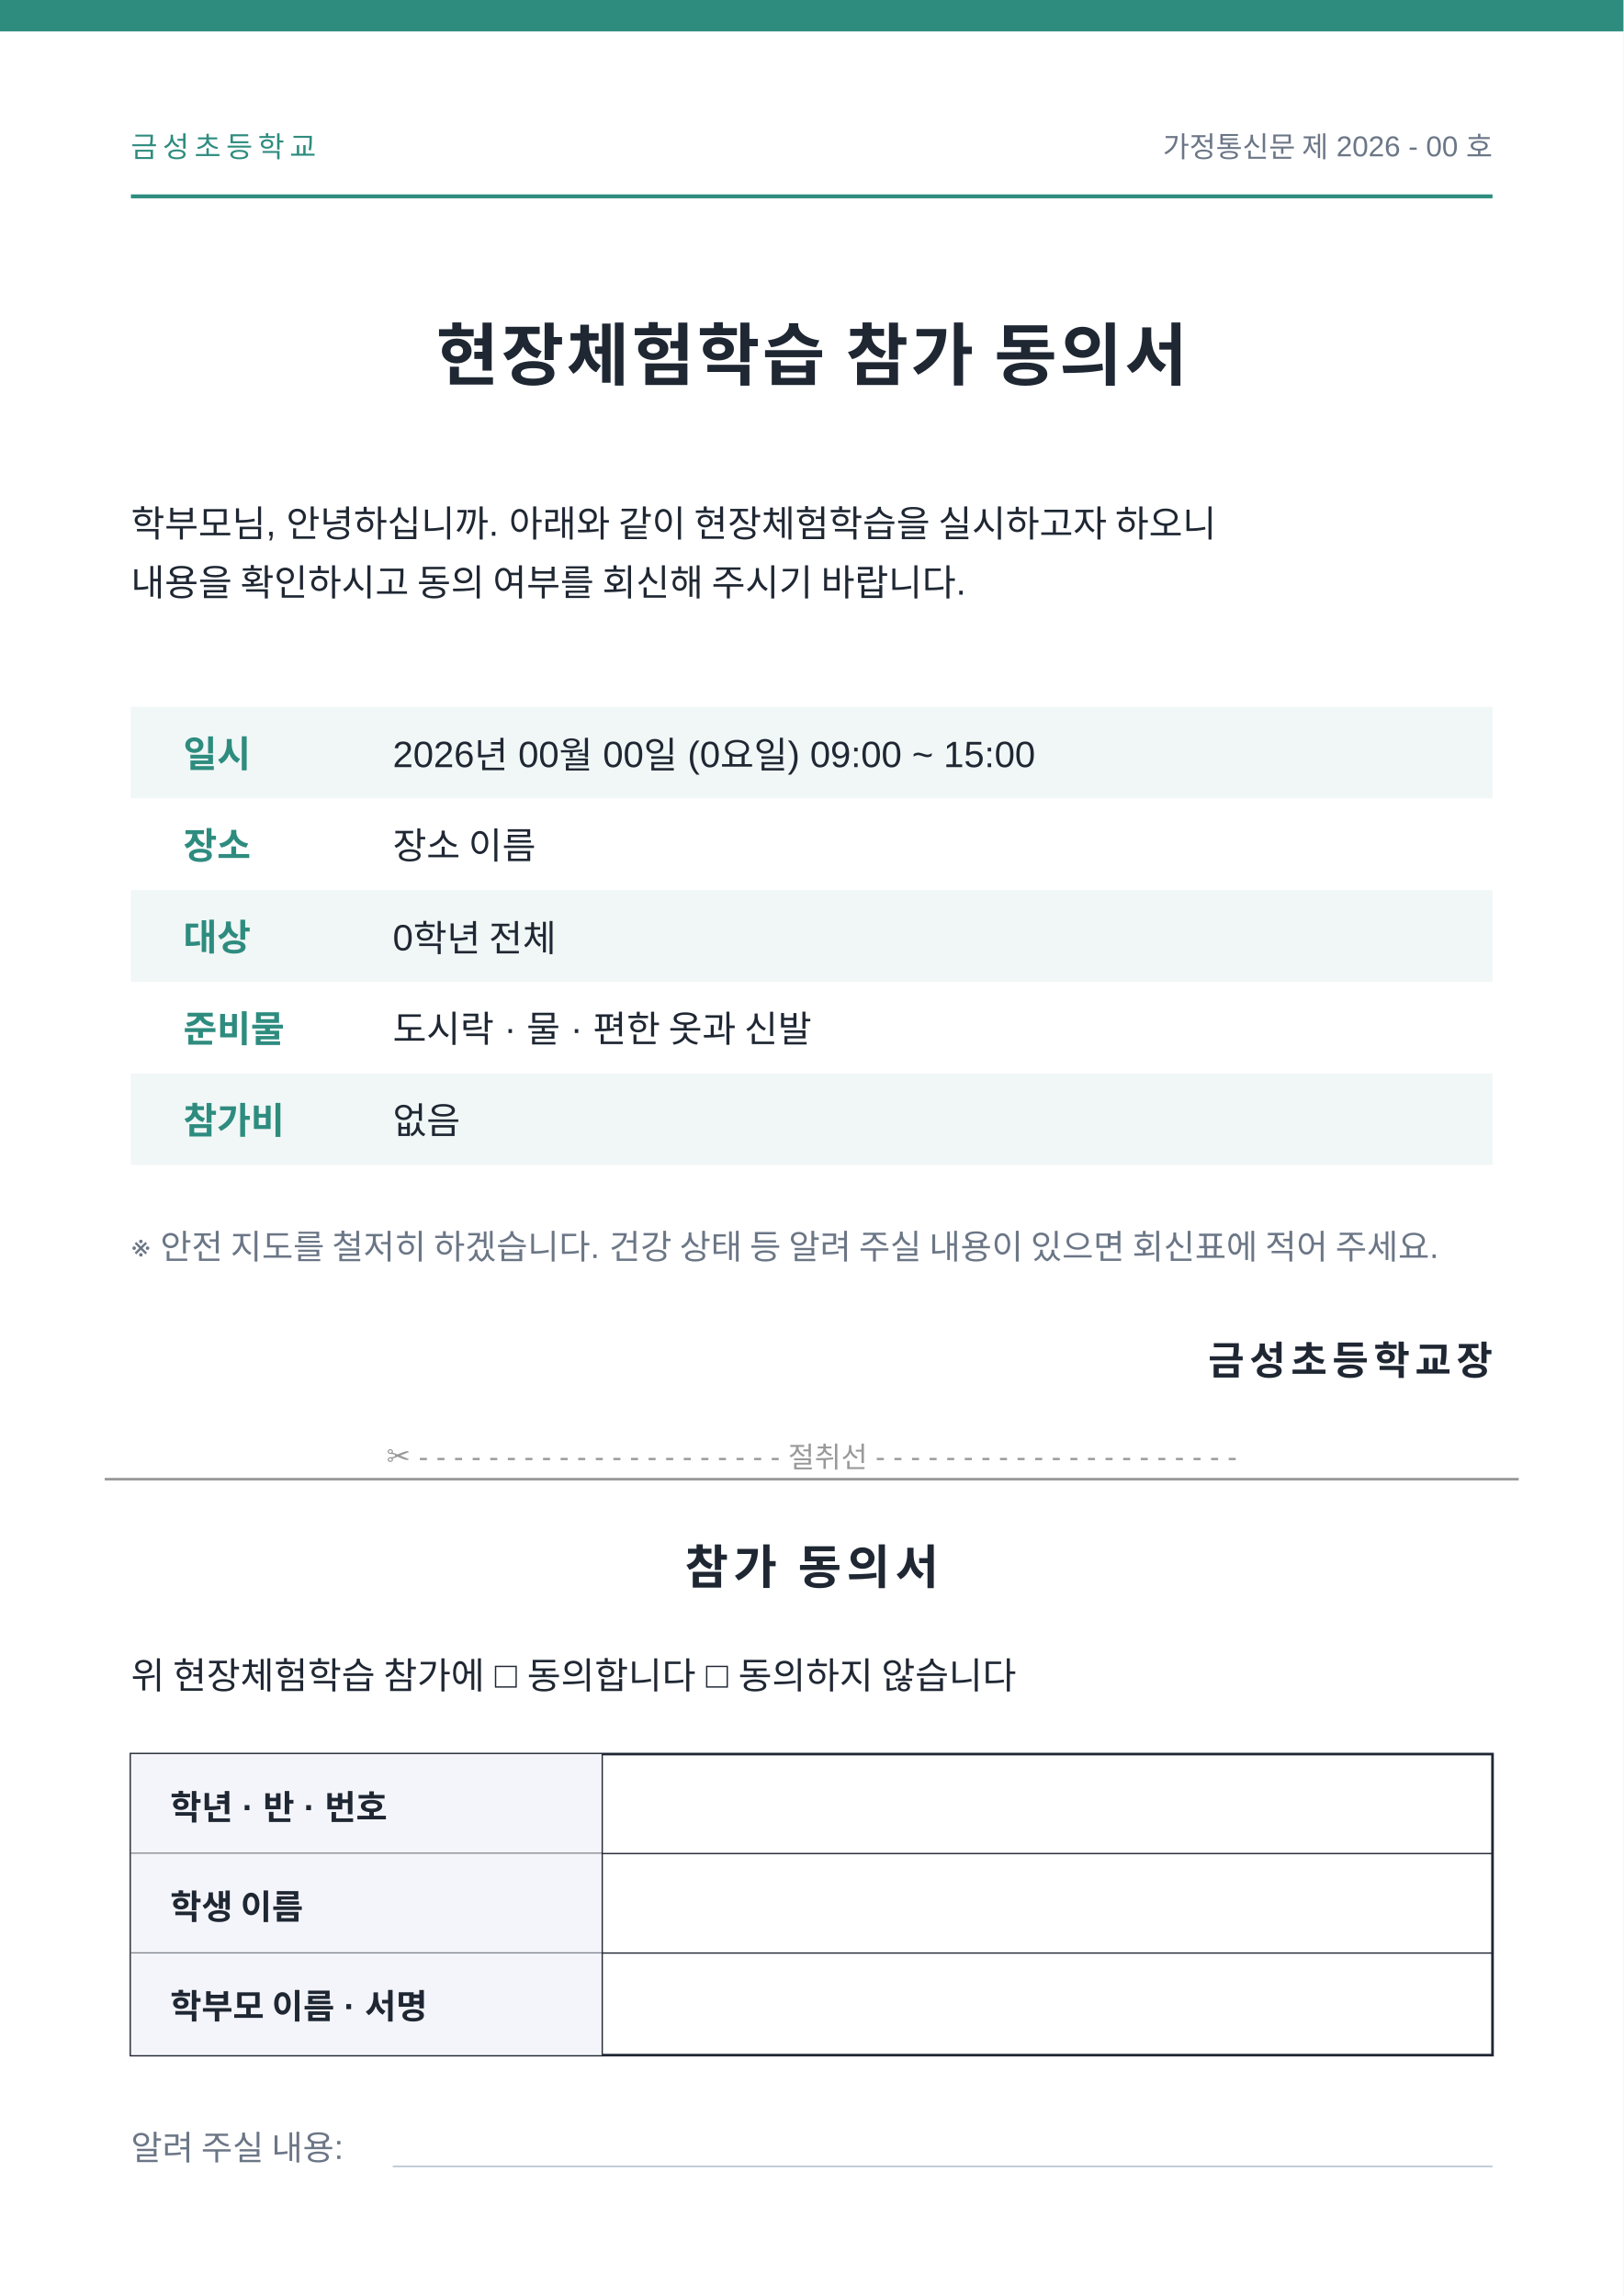
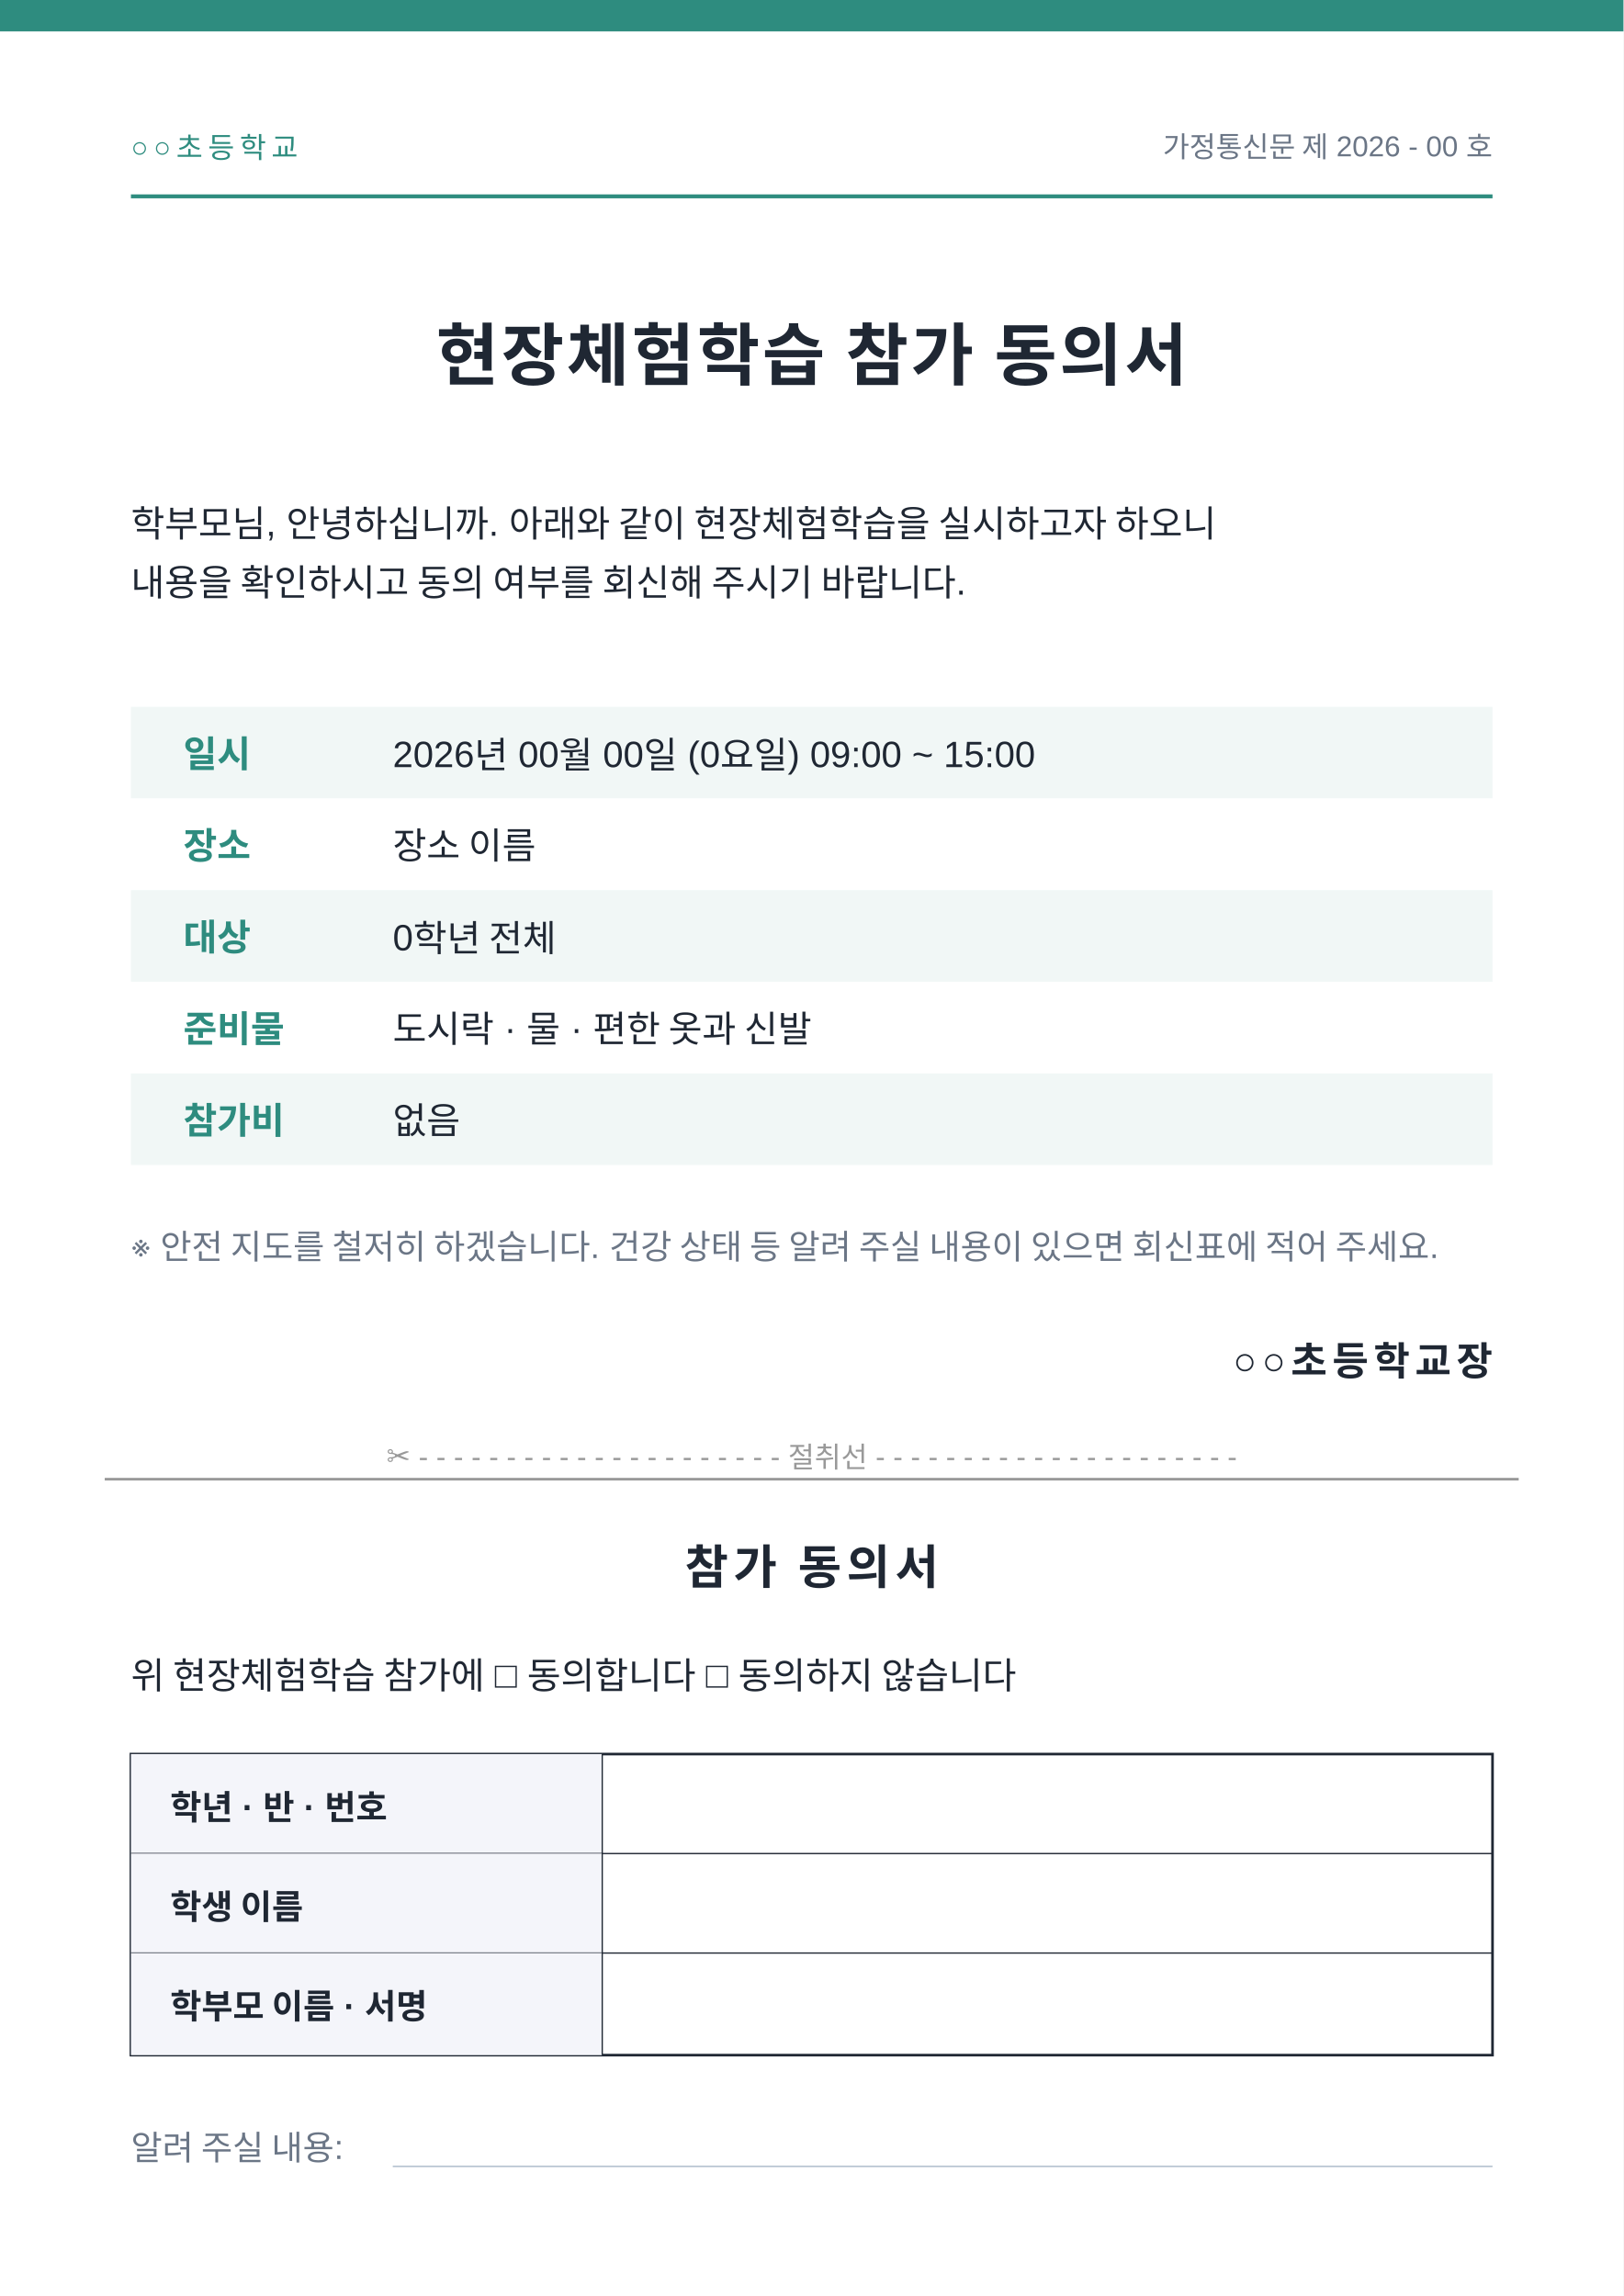
<svg xmlns="http://www.w3.org/2000/svg" viewBox="0 0 1240 1754">
  <rect width="1240" height="1754" fill="#FFFFFF" />
  <rect x="0" y="0" width="1240" height="24" fill="#2E8C7F" />
-   <text x="100" y="120" font-family="Arial" font-size="22" font-weight="500" letter-spacing="4" fill="#2E8C7F">금성초등학교</text>
+   <text x="100" y="120" font-family="Arial" font-size="22" font-weight="500" letter-spacing="4" fill="#2E8C7F">○○초등학교</text>
  <text x="1140" y="120" text-anchor="end" font-family="Arial" font-size="22" font-weight="400" fill="#6B7686">가정통신문  제 2026 - 00 호</text>
  <line x1="100" y1="150" x2="1140" y2="150" stroke="#2E8C7F" stroke-width="3" />
  <text x="620" y="290" text-anchor="middle" font-family="Arial" font-size="52" font-weight="900" letter-spacing="2" fill="#1F2733">현장체험학습 참가 동의서</text>
  <text x="100" y="410" font-family="Arial" font-size="28" font-weight="400" fill="#1F2733">학부모님, 안녕하십니까. 아래와 같이 현장체험학습을 실시하고자 하오니</text>
  <text x="100" y="455" font-family="Arial" font-size="28" font-weight="400" fill="#1F2733">내용을 확인하시고 동의 여부를 회신해 주시기 바랍니다.</text>
  <rect x="100" y="540" width="1040" height="70" fill="#F1F7F6" />
  <text x="140" y="586" font-family="Arial" font-size="28" font-weight="800" fill="#2E8C7F">일시</text>
  <text x="300" y="586" font-family="Arial" font-size="28" font-weight="400" fill="#1F2733">2026년 00월 00일 (0요일) 09:00 ~ 15:00</text>
  <rect x="100" y="610" width="1040" height="70" fill="#FFFFFF" />
  <text x="140" y="656" font-family="Arial" font-size="28" font-weight="800" fill="#2E8C7F">장소</text>
  <text x="300" y="656" font-family="Arial" font-size="28" font-weight="400" fill="#1F2733">장소 이름</text>
  <rect x="100" y="680" width="1040" height="70" fill="#F1F7F6" />
  <text x="140" y="726" font-family="Arial" font-size="28" font-weight="800" fill="#2E8C7F">대상</text>
  <text x="300" y="726" font-family="Arial" font-size="28" font-weight="400" fill="#1F2733">0학년 전체</text>
  <rect x="100" y="750" width="1040" height="70" fill="#FFFFFF" />
  <text x="140" y="796" font-family="Arial" font-size="28" font-weight="800" fill="#2E8C7F">준비물</text>
  <text x="300" y="796" font-family="Arial" font-size="28" font-weight="400" fill="#1F2733">도시락 · 물 · 편한 옷과 신발</text>
  <rect x="100" y="820" width="1040" height="70" fill="#F1F7F6" />
  <text x="140" y="866" font-family="Arial" font-size="28" font-weight="800" fill="#2E8C7F">참가비</text>
  <text x="300" y="866" font-family="Arial" font-size="28" font-weight="400" fill="#1F2733">없음</text>
  <text x="100" y="960" font-family="Arial" font-size="26" font-weight="400" fill="#6B7686">※ 안전 지도를 철저히 하겠습니다. 건강 상태 등 알려 주실 내용이 있으면 회신표에 적어 주세요.</text>
-   <text x="1140" y="1050" text-anchor="end" font-family="Arial" font-size="30" font-weight="700" letter-spacing="4" fill="#1F2733">금성초등학교장</text>
+   <text x="1140" y="1050" text-anchor="end" font-family="Arial" font-size="30" font-weight="700" letter-spacing="4" fill="#1F2733">○○초등학교장</text>
  <line x1="80" y1="1130" x2="1160" y2="1130" stroke="#999999" stroke-width="2" />
  <text x="620" y="1120" text-anchor="middle" font-family="Arial" font-size="22" font-weight="400" fill="#999999">✂ - - - - - - - - - - - - - - - - - - - - - 절취선 - - - - - - - - - - - - - - - - - - - - -</text>
  <text x="620" y="1210" text-anchor="middle" font-family="Arial" font-size="36" font-weight="900" letter-spacing="4" fill="#1F2733">참가 동의서</text>
  <text x="100" y="1290" font-family="Arial" font-size="28" font-weight="400" fill="#1F2733">위 현장체험학습 참가에   □ 동의합니다     □ 동의하지 않습니다</text>
  <rect x="100" y="1340" width="1040" height="230" fill="none" stroke="#1F2733" stroke-width="2" />
  <rect x="100" y="1340" width="360" height="76" fill="#F4F5FA" />
  <text x="130" y="1390" font-family="Arial" font-size="26" font-weight="700" fill="#1F2733">학년 · 반 · 번호</text>
  <line x1="100" y1="1416" x2="1140" y2="1416" stroke="#1F2733" stroke-width="1" />
  <rect x="100" y="1416" width="360" height="76" fill="#F4F5FA" />
  <text x="130" y="1466" font-family="Arial" font-size="26" font-weight="700" fill="#1F2733">학생 이름</text>
  <line x1="100" y1="1492" x2="1140" y2="1492" stroke="#1F2733" stroke-width="1" />
  <rect x="100" y="1492" width="360" height="78" fill="#F4F5FA" />
  <text x="130" y="1542" font-family="Arial" font-size="26" font-weight="700" fill="#1F2733">학부모 이름 · 서명</text>
  <line x1="460" y1="1340" x2="460" y2="1570" stroke="#1F2733" stroke-width="1" />
  <text x="100" y="1650" font-family="Arial" font-size="26" font-weight="400" fill="#6B7686">알려 주실 내용:</text>
  <line x1="300" y1="1655" x2="1140" y2="1655" stroke="#AAB8C8" stroke-width="1" />
</svg>
